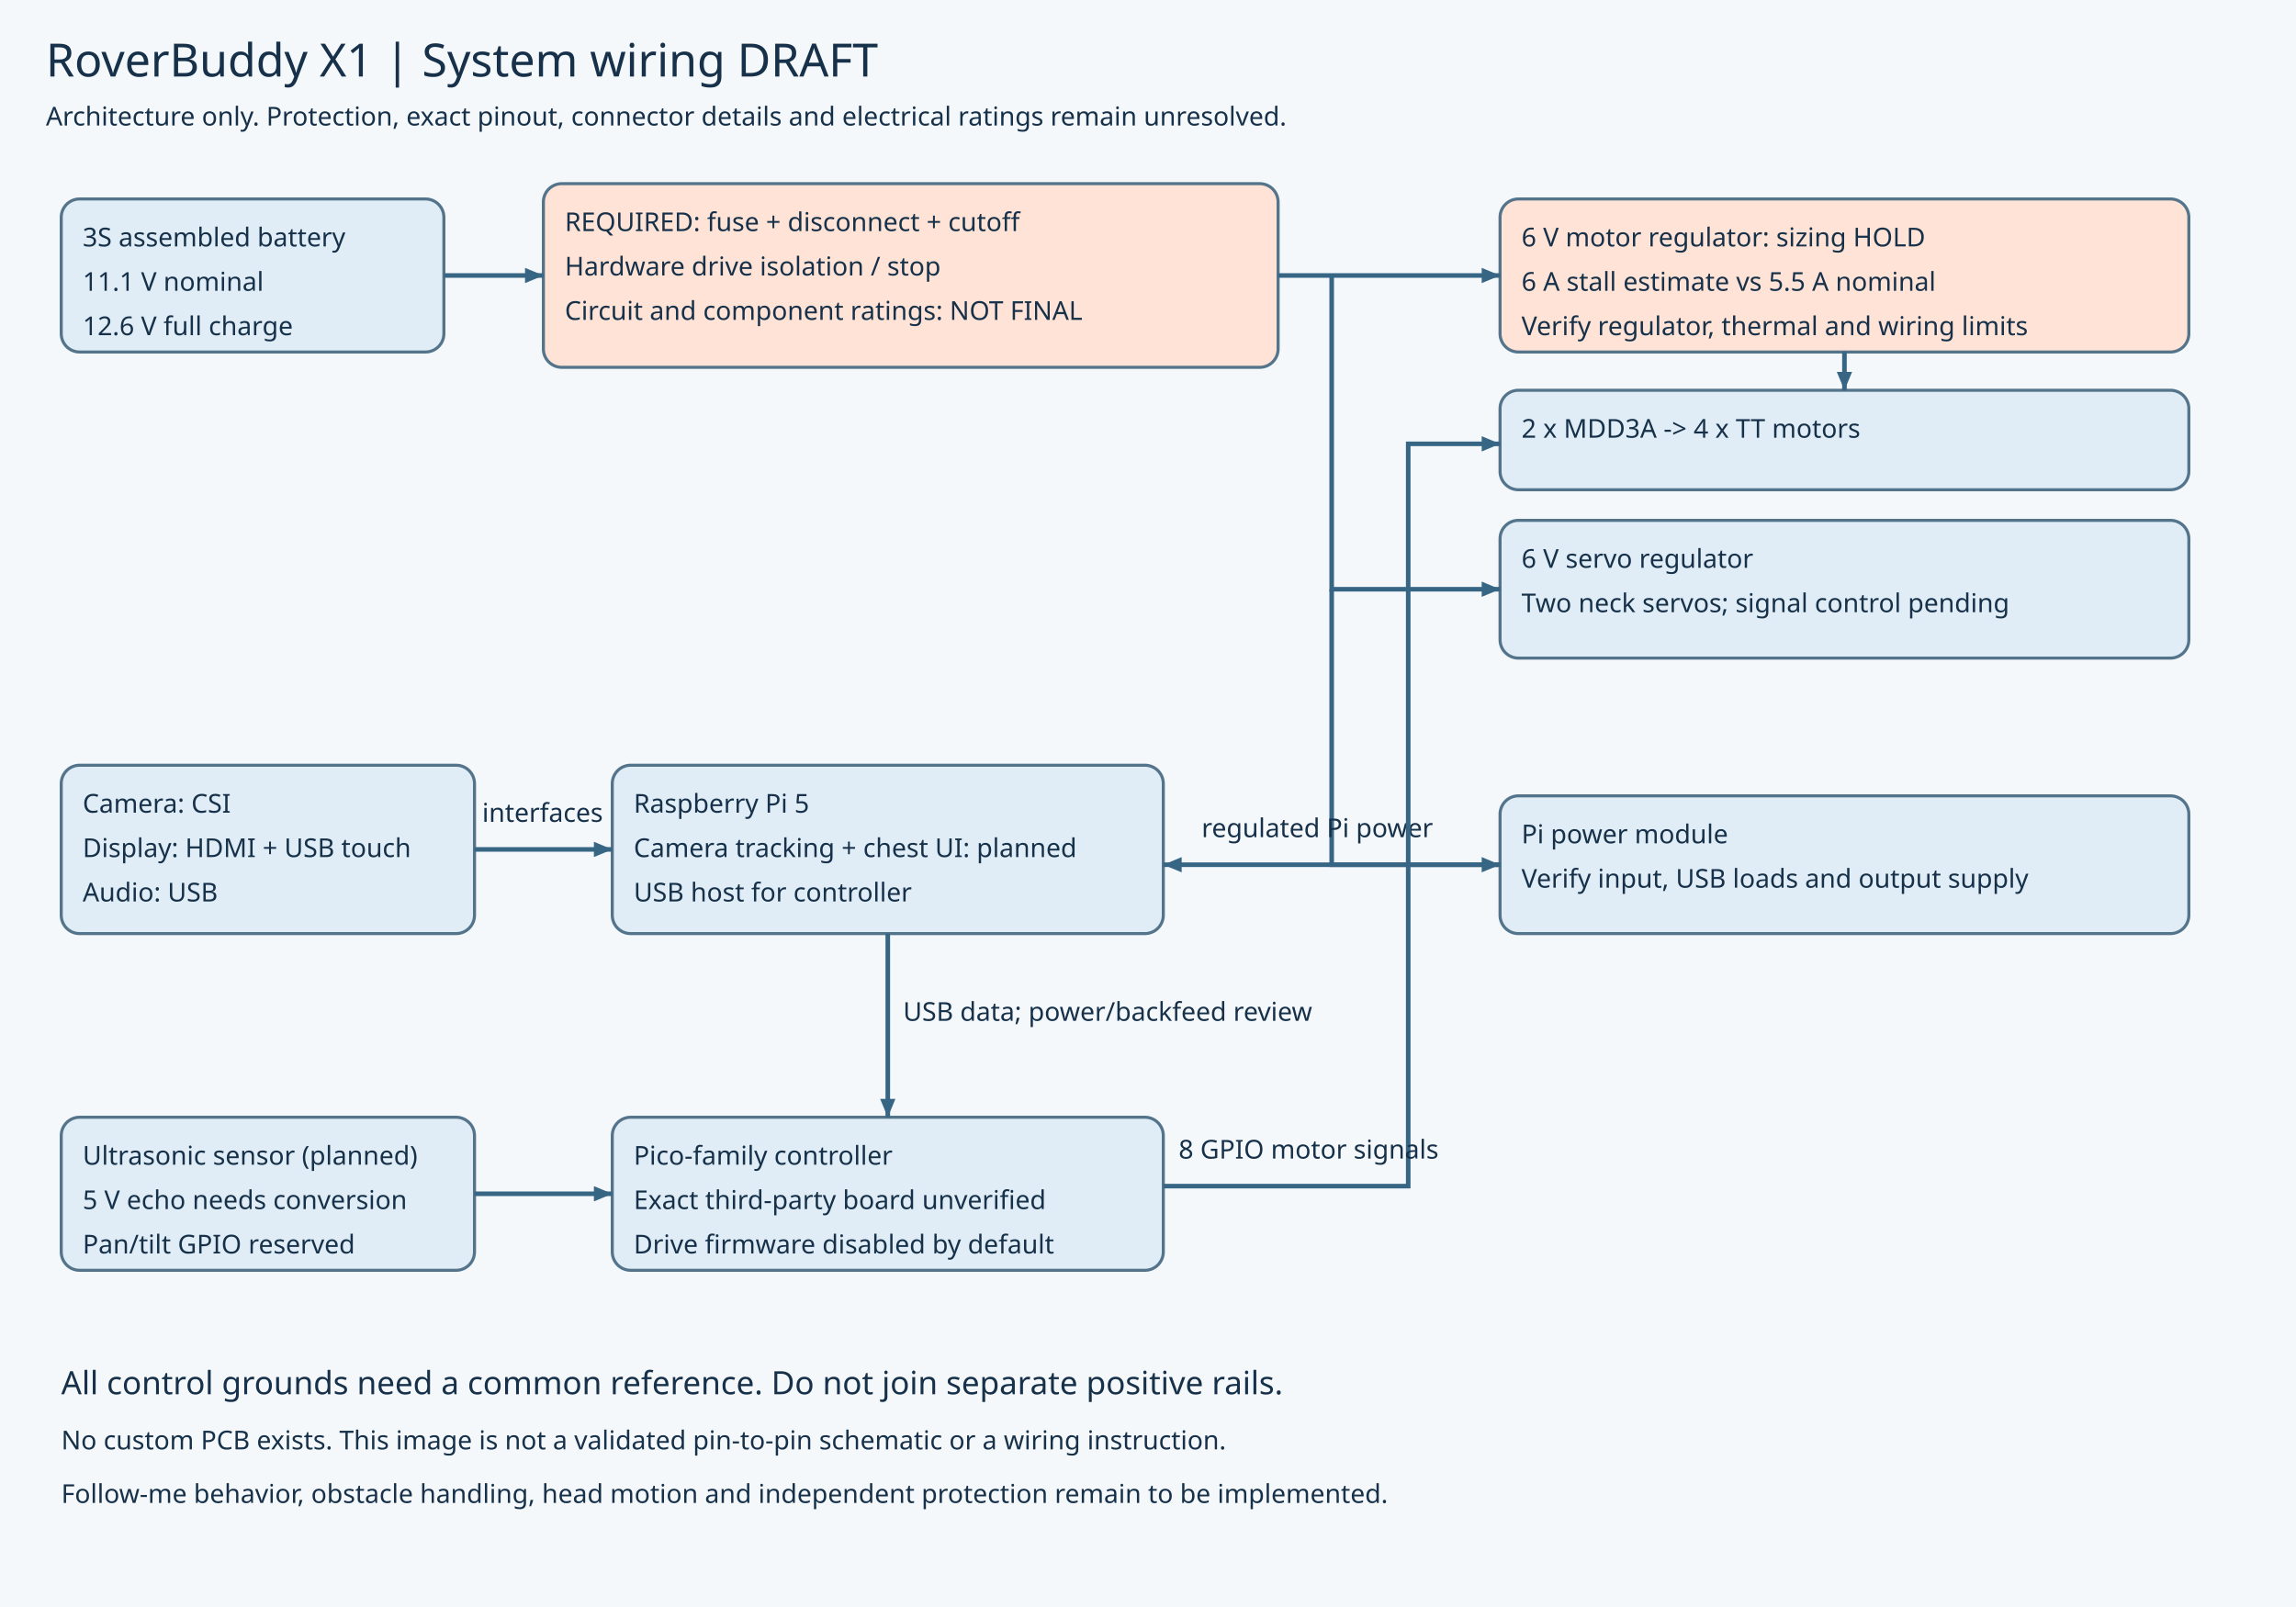
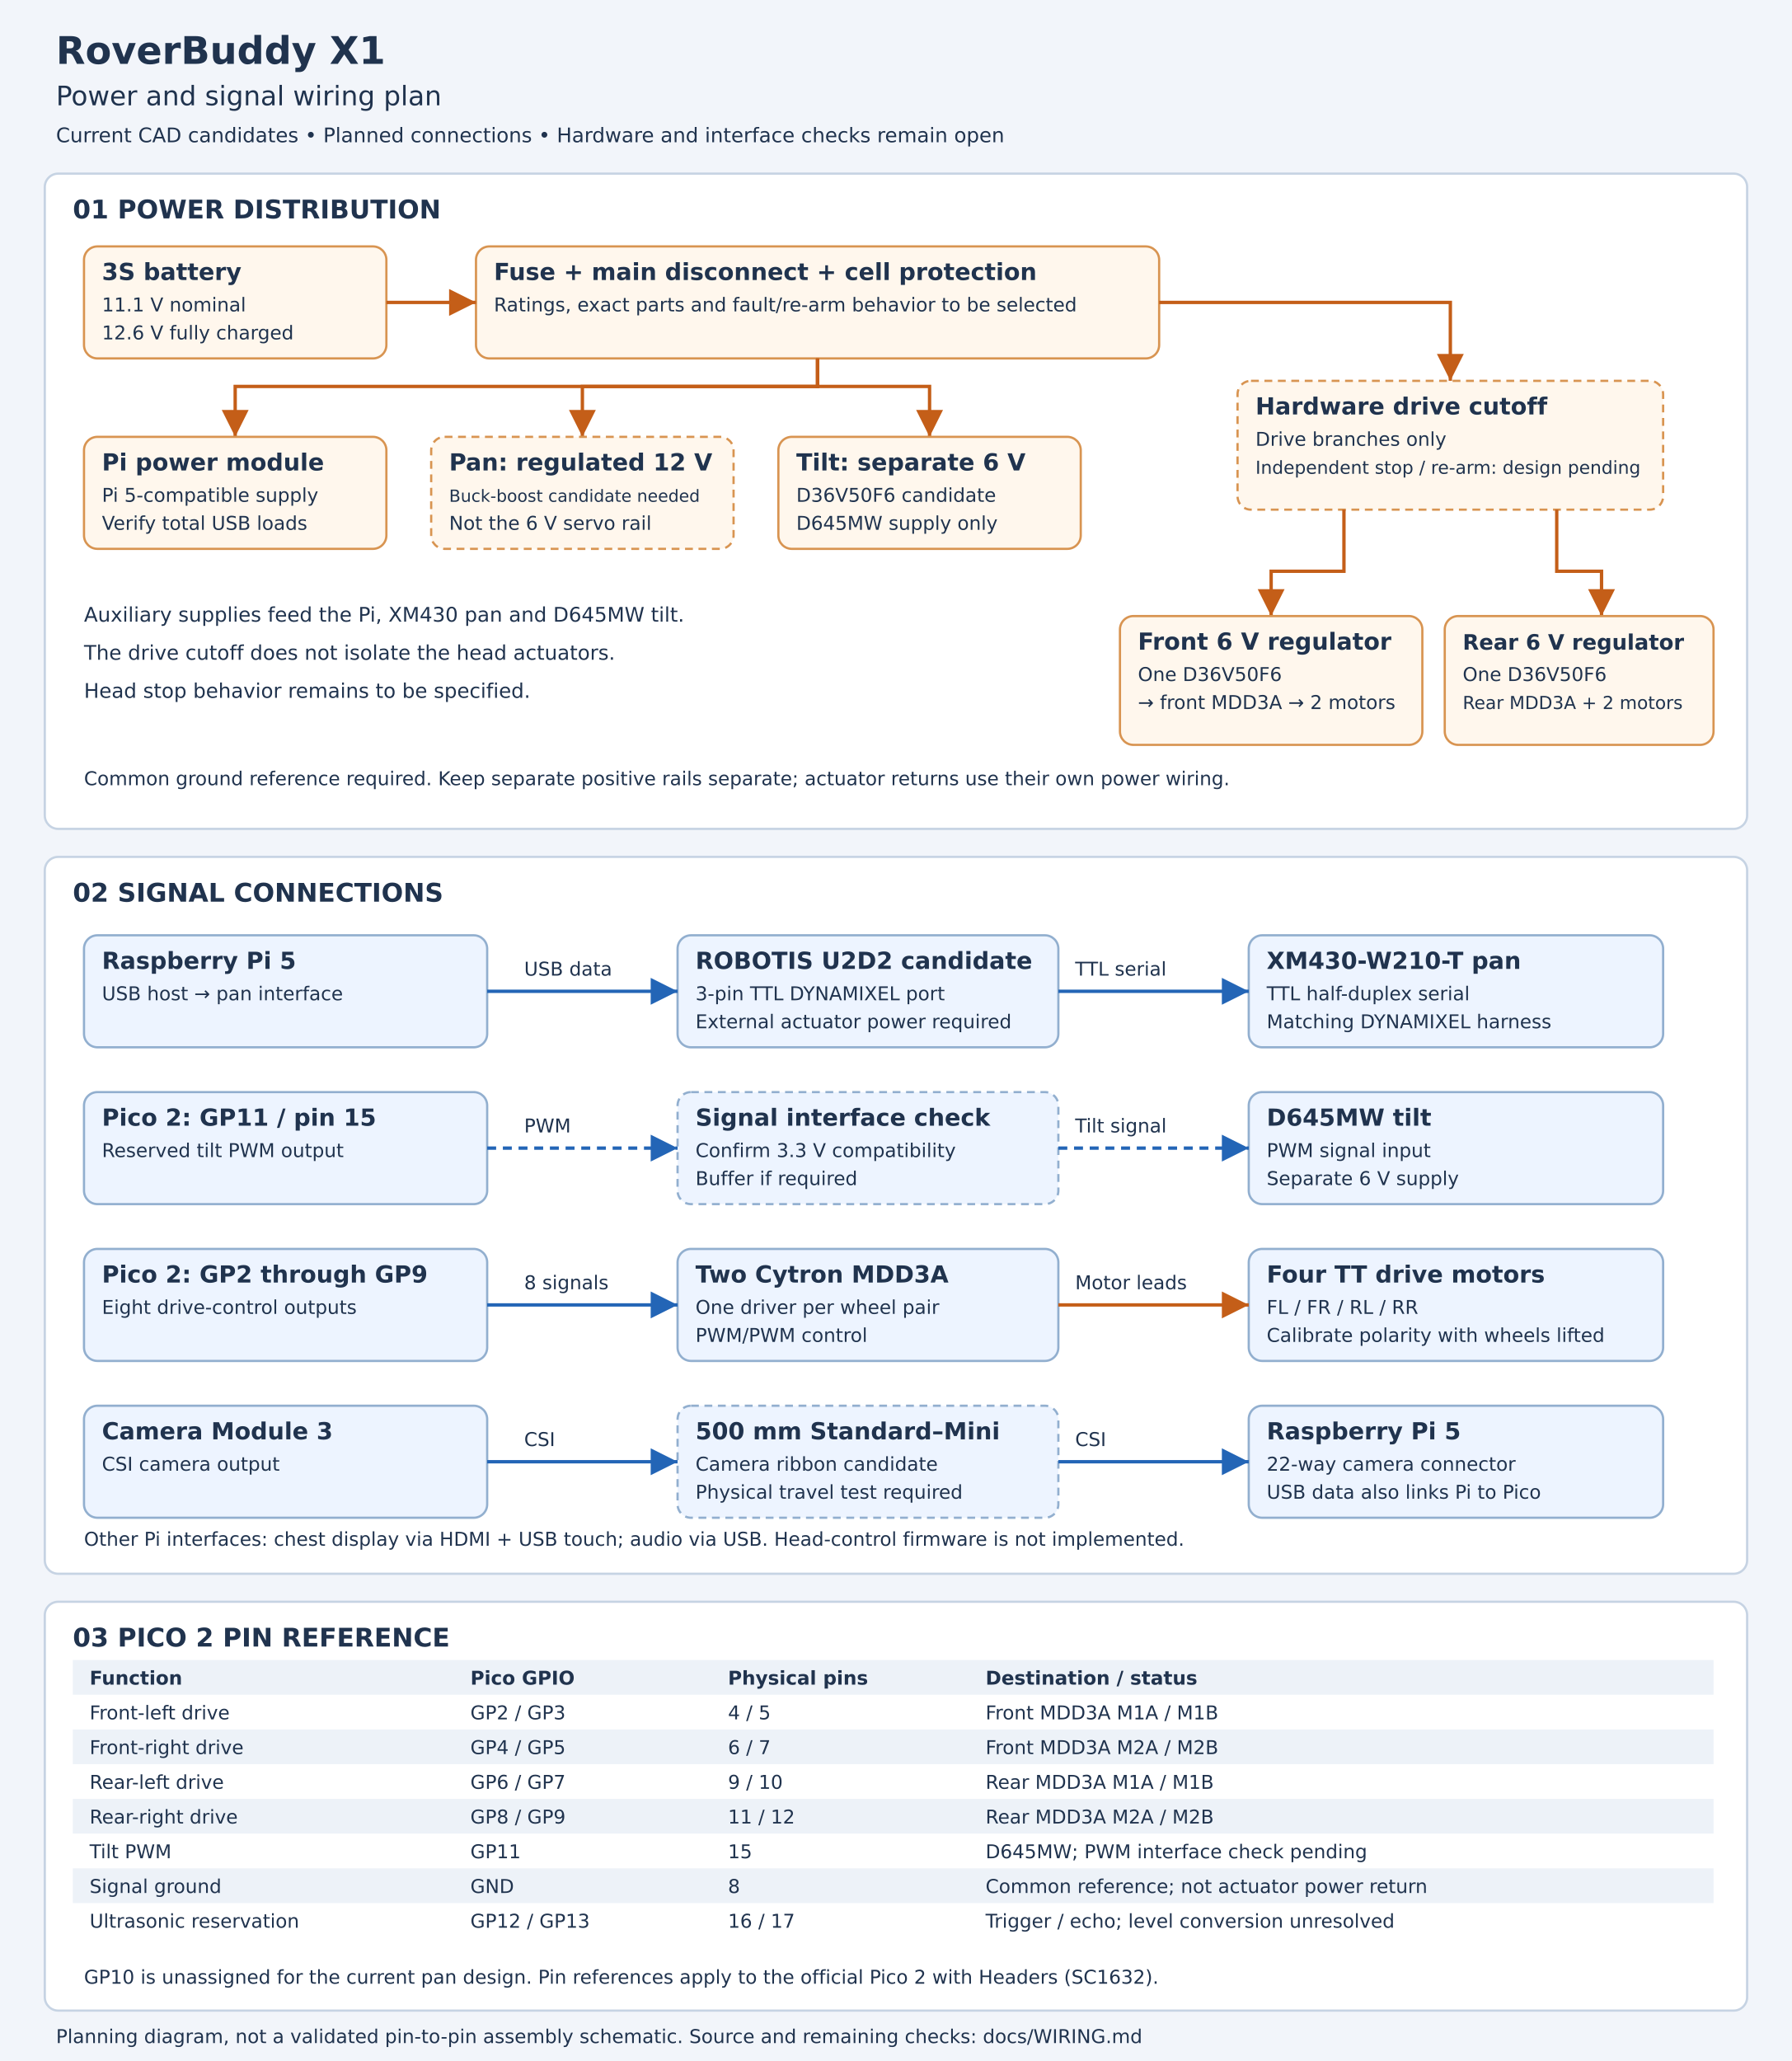
- <svg xmlns="http://www.w3.org/2000/svg" width="1500" height="1050" viewBox="0 0 1500 1050">
-   <rect width="100%" height="100%" fill="#f5f8fb" />
-   <text x="30" y="50" font-family="sans-serif" font-size="30" fill="#163149">RoverBuddy X1 | System wiring DRAFT</text>
-   <text x="30" y="82" font-family="sans-serif" font-size="17" fill="#163149">Architecture only. Protection, exact pinout, connector details and electrical ratings remain unresolved.</text>
-   <rect x="40" y="130" width="250" height="100" rx="12" fill="#e0edf6" stroke="#54748c" stroke-width="2" />
-   <text x="54" y="161" font-family="sans-serif" font-size="17" fill="#163149">3S assembled battery</text>
-   <text x="54" y="190" font-family="sans-serif" font-size="17" fill="#163149">11.1 V nominal</text>
-   <text x="54" y="219" font-family="sans-serif" font-size="17" fill="#163149">12.6 V full charge</text>
-   <rect x="355" y="120" width="480" height="120" rx="12" fill="#ffe3d6" stroke="#54748c" stroke-width="2" />
-   <text x="369" y="151" font-family="sans-serif" font-size="17" fill="#163149">REQUIRED: fuse + disconnect + cutoff</text>
-   <text x="369" y="180" font-family="sans-serif" font-size="17" fill="#163149">Hardware drive isolation / stop</text>
-   <text x="369" y="209" font-family="sans-serif" font-size="17" fill="#163149">Circuit and component ratings: NOT FINAL</text>
-   <polyline points="290,180 355,180" fill="none" stroke="#376685" stroke-width="3" />
-   <polygon points="355,180 343.0,175.0 343.0,185.0" fill="#376685" />
-   <rect x="980" y="130" width="450" height="100" rx="12" fill="#ffe3d6" stroke="#54748c" stroke-width="2" />
-   <text x="994" y="161" font-family="sans-serif" font-size="17" fill="#163149">6 V motor regulator: sizing HOLD</text>
-   <text x="994" y="190" font-family="sans-serif" font-size="17" fill="#163149">6 A stall estimate vs 5.5 A nominal</text>
-   <text x="994" y="219" font-family="sans-serif" font-size="17" fill="#163149">Verify regulator, thermal and wiring limits</text>
-   <rect x="980" y="340" width="450" height="90" rx="12" fill="#e0edf6" stroke="#54748c" stroke-width="2" />
-   <text x="994" y="371" font-family="sans-serif" font-size="17" fill="#163149">6 V servo regulator</text>
-   <text x="994" y="400" font-family="sans-serif" font-size="17" fill="#163149">Two neck servos; signal control pending</text>
-   <rect x="980" y="520" width="450" height="90" rx="12" fill="#e0edf6" stroke="#54748c" stroke-width="2" />
-   <text x="994" y="551" font-family="sans-serif" font-size="17" fill="#163149">Pi power module</text>
-   <text x="994" y="580" font-family="sans-serif" font-size="17" fill="#163149">Verify input, USB loads and output supply</text>
-   <polyline points="835,180 980,180" fill="none" stroke="#376685" stroke-width="3" />
-   <polygon points="980,180 968.0,175.0 968.0,185.0" fill="#376685" />
-   <polyline points="870,180 870,385 980,385" fill="none" stroke="#376685" stroke-width="3" />
-   <polygon points="980,385 968.0,380.0 968.0,390.0" fill="#376685" />
-   <polyline points="870,385 870,565 980,565" fill="none" stroke="#376685" stroke-width="3" />
-   <polygon points="980,565 968.0,560.0 968.0,570.0" fill="#376685" />
-   <rect x="980" y="255" width="450" height="65" rx="12" fill="#e0edf6" stroke="#54748c" stroke-width="2" />
-   <text x="994" y="286" font-family="sans-serif" font-size="17" fill="#163149">2 x MDD3A -&gt; 4 x TT motors</text>
-   <polyline points="1205,230 1205,255" fill="none" stroke="#376685" stroke-width="3" />
-   <polygon points="1205,255 1210.0,243.0 1200.0,243.0" fill="#376685" />
-   <rect x="400" y="500" width="360" height="110" rx="12" fill="#e0edf6" stroke="#54748c" stroke-width="2" />
-   <text x="414" y="531" font-family="sans-serif" font-size="17" fill="#163149">Raspberry Pi 5</text>
-   <text x="414" y="560" font-family="sans-serif" font-size="17" fill="#163149">Camera tracking + chest UI: planned</text>
-   <text x="414" y="589" font-family="sans-serif" font-size="17" fill="#163149">USB host for controller</text>
-   <polyline points="980,565 760,565" fill="none" stroke="#376685" stroke-width="3" />
-   <polygon points="760,565 772.0,570.0 772.0,560.0" fill="#376685" />
-   <text x="785" y="547" font-family="sans-serif" font-size="17" fill="#163149">regulated Pi power</text>
-   <rect x="40" y="500" width="270" height="110" rx="12" fill="#e0edf6" stroke="#54748c" stroke-width="2" />
-   <text x="54" y="531" font-family="sans-serif" font-size="17" fill="#163149">Camera: CSI</text>
-   <text x="54" y="560" font-family="sans-serif" font-size="17" fill="#163149">Display: HDMI + USB touch</text>
-   <text x="54" y="589" font-family="sans-serif" font-size="17" fill="#163149">Audio: USB</text>
-   <polyline points="310,555 400,555" fill="none" stroke="#376685" stroke-width="3" />
-   <polygon points="400,555 388.0,550.0 388.0,560.0" fill="#376685" />
-   <text x="315" y="537" font-family="sans-serif" font-size="17" fill="#163149">interfaces</text>
-   <rect x="400" y="730" width="360" height="100" rx="12" fill="#e0edf6" stroke="#54748c" stroke-width="2" />
-   <text x="414" y="761" font-family="sans-serif" font-size="17" fill="#163149">Pico-family controller</text>
-   <text x="414" y="790" font-family="sans-serif" font-size="17" fill="#163149">Exact third-party board unverified</text>
-   <text x="414" y="819" font-family="sans-serif" font-size="17" fill="#163149">Drive firmware disabled by default</text>
-   <polyline points="580,610 580,730" fill="none" stroke="#376685" stroke-width="3" />
-   <polygon points="580,730 585.0,718.0 575.0,718.0" fill="#376685" />
-   <text x="590" y="667" font-family="sans-serif" font-size="17" fill="#163149">USB data; power/backfeed review</text>
-   <polyline points="760,775 920,775 920,290 980,290" fill="none" stroke="#376685" stroke-width="3" />
-   <polygon points="980,290 968.0,285.0 968.0,295.0" fill="#376685" />
-   <text x="770" y="757" font-family="sans-serif" font-size="17" fill="#163149">8 GPIO motor signals</text>
-   <rect x="40" y="730" width="270" height="100" rx="12" fill="#e0edf6" stroke="#54748c" stroke-width="2" />
-   <text x="54" y="761" font-family="sans-serif" font-size="17" fill="#163149">Ultrasonic sensor (planned)</text>
-   <text x="54" y="790" font-family="sans-serif" font-size="17" fill="#163149">5 V echo needs conversion</text>
-   <text x="54" y="819" font-family="sans-serif" font-size="17" fill="#163149">Pan/tilt GPIO reserved</text>
-   <polyline points="310,780 400,780" fill="none" stroke="#376685" stroke-width="3" />
-   <polygon points="400,780 388.0,775.0 388.0,785.0" fill="#376685" />
-   <text x="40" y="911" font-family="sans-serif" font-size="21" fill="#163149">All control grounds need a common reference. Do not join separate positive rails.</text>
-   <text x="40" y="947" font-family="sans-serif" font-size="17" fill="#163149">No custom PCB exists. This image is not a validated pin-to-pin schematic or a wiring instruction.</text>
-   <text x="40" y="982" font-family="sans-serif" font-size="17" fill="#163149">Follow-me behavior, obstacle handling, head motion and independent protection remain to be implemented.</text>
+ <svg xmlns="http://www.w3.org/2000/svg" width="1600" height="1840" viewBox="0 0 1600 1840" role="img" aria-labelledby="title description">
+   <defs>
+     <marker id="power" markerWidth="9" markerHeight="9" refX="8" refY="4" orient="auto">
+       <path d="M0 0 L8 4 L0 8Z" fill="#c45e18" />
+     </marker>
+     <marker id="signal" markerWidth="9" markerHeight="9" refX="8" refY="4" orient="auto">
+       <path d="M0 0 L8 4 L0 8Z" fill="#2365b6" />
+     </marker>
+   </defs>
+   <rect width="1600" height="1840" fill="#f2f5fa" />
+   <text x="50" y="57" font-family="DejaVu Sans,Arial,sans-serif" font-size="34" fill="#20334e" font-weight="700">RoverBuddy X1</text>
+   <text x="50" y="94" font-family="DejaVu Sans,Arial,sans-serif" font-size="24" fill="#20334e" font-weight="400">Power and signal wiring plan</text>
+   <text x="50" y="127" font-family="DejaVu Sans,Arial,sans-serif" font-size="18" fill="#20334e" font-weight="400">Current CAD candidates • Planned connections • Hardware and interface checks remain open</text>
+   <rect x="40" y="155" width="1520" height="585" rx="12" fill="#ffffff" stroke="#c6d3e3" stroke-width="2" />
+   <text x="65" y="195" font-family="DejaVu Sans,Arial,sans-serif" font-size="23" fill="#20334e" font-weight="700">01  POWER DISTRIBUTION</text>
+   <rect x="75" y="220" width="270" height="100" rx="12" fill="#fff7ed" stroke="#d89451" stroke-width="2" />
+   <text x="91" y="250" font-family="DejaVu Sans,Arial,sans-serif" font-size="21" fill="#20334e" font-weight="700">3S battery</text>
+   <text x="91" y="278" font-family="DejaVu Sans,Arial,sans-serif" font-size="17" fill="#20334e" font-weight="400">11.1 V nominal</text>
+   <text x="91" y="303" font-family="DejaVu Sans,Arial,sans-serif" font-size="17" fill="#20334e" font-weight="400">12.6 V fully charged</text>
+   <rect x="425" y="220" width="610" height="100" rx="12" fill="#fff7ed" stroke="#d89451" stroke-width="2" />
+   <text x="441" y="250" font-family="DejaVu Sans,Arial,sans-serif" font-size="21" fill="#20334e" font-weight="700">Fuse + main disconnect + cell protection</text>
+   <text x="441" y="278" font-family="DejaVu Sans,Arial,sans-serif" font-size="17" fill="#20334e" font-weight="400">Ratings, exact parts and fault/re-arm behavior to be selected</text>
+   <polyline points="345,270 425,270" fill="none" stroke="#c45e18" stroke-width="3" marker-end="url(#power)" />
+   <polyline points="730,320 730,345 210,345 210,390" fill="none" stroke="#c45e18" stroke-width="3" marker-end="url(#power)" />
+   <polyline points="730,320 730,345 520,345 520,390" fill="none" stroke="#c45e18" stroke-width="3" marker-end="url(#power)" />
+   <polyline points="730,320 730,345 830,345 830,390" fill="none" stroke="#c45e18" stroke-width="3" marker-end="url(#power)" />
+   <rect x="75" y="390" width="270" height="100" rx="12" fill="#fff7ed" stroke="#d89451" stroke-width="2" />
+   <text x="91" y="420" font-family="DejaVu Sans,Arial,sans-serif" font-size="21" fill="#20334e" font-weight="700">Pi power module</text>
+   <text x="91" y="448" font-family="DejaVu Sans,Arial,sans-serif" font-size="17" fill="#20334e" font-weight="400">Pi 5-compatible supply</text>
+   <text x="91" y="473" font-family="DejaVu Sans,Arial,sans-serif" font-size="17" fill="#20334e" font-weight="400">Verify total USB loads</text>
+   <rect x="385" y="390" width="270" height="100" rx="12" fill="#fff7ed" stroke="#d89451" stroke-width="2" stroke-dasharray="7 5" />
+   <text x="401" y="420" font-family="DejaVu Sans,Arial,sans-serif" font-size="21" fill="#20334e" font-weight="700">Pan: regulated 12 V</text>
+   <text x="401" y="448" font-family="DejaVu Sans,Arial,sans-serif" font-size="15" fill="#20334e" font-weight="400">Buck-boost candidate needed</text>
+   <text x="401" y="473" font-family="DejaVu Sans,Arial,sans-serif" font-size="17" fill="#20334e" font-weight="400">Not the 6 V servo rail</text>
+   <rect x="695" y="390" width="270" height="100" rx="12" fill="#fff7ed" stroke="#d89451" stroke-width="2" />
+   <text x="711" y="420" font-family="DejaVu Sans,Arial,sans-serif" font-size="21" fill="#20334e" font-weight="700">Tilt: separate 6 V</text>
+   <text x="711" y="448" font-family="DejaVu Sans,Arial,sans-serif" font-size="17" fill="#20334e" font-weight="400">D36V50F6 candidate</text>
+   <text x="711" y="473" font-family="DejaVu Sans,Arial,sans-serif" font-size="17" fill="#20334e" font-weight="400">D645MW supply only</text>
+   <polyline points="1035,270 1295,270 1295,340" fill="none" stroke="#c45e18" stroke-width="3" marker-end="url(#power)" />
+   <rect x="1105" y="340" width="380" height="115" rx="12" fill="#fff7ed" stroke="#d89451" stroke-width="2" stroke-dasharray="7 5" />
+   <text x="1121" y="370" font-family="DejaVu Sans,Arial,sans-serif" font-size="21" fill="#20334e" font-weight="700">Hardware drive cutoff</text>
+   <text x="1121" y="398" font-family="DejaVu Sans,Arial,sans-serif" font-size="17" fill="#20334e" font-weight="400">Drive branches only</text>
+   <text x="1121" y="423" font-family="DejaVu Sans,Arial,sans-serif" font-size="16" fill="#20334e" font-weight="400">Independent stop / re-arm: design pending</text>
+   <polyline points="1200,455 1200,510 1135,510 1135,550" fill="none" stroke="#c45e18" stroke-width="3" marker-end="url(#power)" />
+   <polyline points="1390,455 1390,510 1430,510 1430,550" fill="none" stroke="#c45e18" stroke-width="3" marker-end="url(#power)" />
+   <rect x="1000" y="550" width="270" height="115" rx="12" fill="#fff7ed" stroke="#d89451" stroke-width="2" />
+   <text x="1016" y="580" font-family="DejaVu Sans,Arial,sans-serif" font-size="21" fill="#20334e" font-weight="700">Front 6 V regulator</text>
+   <text x="1016" y="608" font-family="DejaVu Sans,Arial,sans-serif" font-size="17" fill="#20334e" font-weight="400">One D36V50F6</text>
+   <text x="1016" y="633" font-family="DejaVu Sans,Arial,sans-serif" font-size="17" fill="#20334e" font-weight="400">→ front MDD3A → 2 motors</text>
+   <rect x="1290" y="550" width="240" height="115" rx="12" fill="#fff7ed" stroke="#d89451" stroke-width="2" />
+   <text x="1306" y="580" font-family="DejaVu Sans,Arial,sans-serif" font-size="19" fill="#20334e" font-weight="700">Rear 6 V regulator</text>
+   <text x="1306" y="608" font-family="DejaVu Sans,Arial,sans-serif" font-size="17" fill="#20334e" font-weight="400">One D36V50F6</text>
+   <text x="1306" y="633" font-family="DejaVu Sans,Arial,sans-serif" font-size="16" fill="#20334e" font-weight="400">Rear MDD3A + 2 motors</text>
+   <text x="75" y="555" font-family="DejaVu Sans,Arial,sans-serif" font-size="18" fill="#20334e" font-weight="400">Auxiliary supplies feed the Pi, XM430 pan and D645MW tilt.</text>
+   <text x="75" y="589" font-family="DejaVu Sans,Arial,sans-serif" font-size="18" fill="#20334e" font-weight="400">The drive cutoff does not isolate the head actuators.</text>
+   <text x="75" y="623" font-family="DejaVu Sans,Arial,sans-serif" font-size="18" fill="#20334e" font-weight="400">Head stop behavior remains to be specified.</text>
+   <text x="75" y="701" font-family="DejaVu Sans,Arial,sans-serif" font-size="17" fill="#20334e" font-weight="400">Common ground reference required. Keep separate positive rails separate; actuator returns use their own power wiring.</text>
+   <rect x="40" y="765" width="1520" height="640" rx="12" fill="#ffffff" stroke="#c6d3e3" stroke-width="2" />
+   <text x="65" y="805" font-family="DejaVu Sans,Arial,sans-serif" font-size="23" fill="#20334e" font-weight="700">02  SIGNAL CONNECTIONS</text>
+   <rect x="75" y="835" width="360" height="100" rx="12" fill="#edf4ff" stroke="#92afcf" stroke-width="2" />
+   <text x="91" y="865" font-family="DejaVu Sans,Arial,sans-serif" font-size="21" fill="#20334e" font-weight="700">Raspberry Pi 5</text>
+   <text x="91" y="893" font-family="DejaVu Sans,Arial,sans-serif" font-size="17" fill="#20334e" font-weight="400">USB host → pan interface</text>
+   <rect x="605" y="835" width="340" height="100" rx="12" fill="#edf4ff" stroke="#92afcf" stroke-width="2" />
+   <text x="621" y="865" font-family="DejaVu Sans,Arial,sans-serif" font-size="21" fill="#20334e" font-weight="700">ROBOTIS U2D2 candidate</text>
+   <text x="621" y="893" font-family="DejaVu Sans,Arial,sans-serif" font-size="17" fill="#20334e" font-weight="400">3-pin TTL DYNAMIXEL port</text>
+   <text x="621" y="918" font-family="DejaVu Sans,Arial,sans-serif" font-size="17" fill="#20334e" font-weight="400">External actuator power required</text>
+   <rect x="1115" y="835" width="370" height="100" rx="12" fill="#edf4ff" stroke="#92afcf" stroke-width="2" />
+   <text x="1131" y="865" font-family="DejaVu Sans,Arial,sans-serif" font-size="21" fill="#20334e" font-weight="700">XM430-W210-T pan</text>
+   <text x="1131" y="893" font-family="DejaVu Sans,Arial,sans-serif" font-size="17" fill="#20334e" font-weight="400">TTL half-duplex serial</text>
+   <text x="1131" y="918" font-family="DejaVu Sans,Arial,sans-serif" font-size="17" fill="#20334e" font-weight="400">Matching DYNAMIXEL harness</text>
+   <polyline points="435,885 605,885" fill="none" stroke="#2365b6" stroke-width="3" marker-end="url(#signal)" />
+   <text x="468" y="871" font-family="DejaVu Sans,Arial,sans-serif" font-size="17" fill="#20334e" font-weight="400">USB data</text>
+   <polyline points="945,885 1115,885" fill="none" stroke="#2365b6" stroke-width="3" marker-end="url(#signal)" />
+   <text x="960" y="871" font-family="DejaVu Sans,Arial,sans-serif" font-size="17" fill="#20334e" font-weight="400">TTL serial</text>
+   <rect x="75" y="975" width="360" height="100" rx="12" fill="#edf4ff" stroke="#92afcf" stroke-width="2" />
+   <text x="91" y="1005" font-family="DejaVu Sans,Arial,sans-serif" font-size="21" fill="#20334e" font-weight="700">Pico 2: GP11 / pin 15</text>
+   <text x="91" y="1033" font-family="DejaVu Sans,Arial,sans-serif" font-size="17" fill="#20334e" font-weight="400">Reserved tilt PWM output</text>
+   <rect x="605" y="975" width="340" height="100" rx="12" fill="#edf4ff" stroke="#92afcf" stroke-width="2" stroke-dasharray="7 5" />
+   <text x="621" y="1005" font-family="DejaVu Sans,Arial,sans-serif" font-size="21" fill="#20334e" font-weight="700">Signal interface check</text>
+   <text x="621" y="1033" font-family="DejaVu Sans,Arial,sans-serif" font-size="17" fill="#20334e" font-weight="400">Confirm 3.3 V compatibility</text>
+   <text x="621" y="1058" font-family="DejaVu Sans,Arial,sans-serif" font-size="17" fill="#20334e" font-weight="400">Buffer if required</text>
+   <rect x="1115" y="975" width="370" height="100" rx="12" fill="#edf4ff" stroke="#92afcf" stroke-width="2" />
+   <text x="1131" y="1005" font-family="DejaVu Sans,Arial,sans-serif" font-size="21" fill="#20334e" font-weight="700">D645MW tilt</text>
+   <text x="1131" y="1033" font-family="DejaVu Sans,Arial,sans-serif" font-size="17" fill="#20334e" font-weight="400">PWM signal input</text>
+   <text x="1131" y="1058" font-family="DejaVu Sans,Arial,sans-serif" font-size="17" fill="#20334e" font-weight="400">Separate 6 V supply</text>
+   <polyline points="435,1025 605,1025" fill="none" stroke="#2365b6" stroke-width="3" marker-end="url(#signal)" stroke-dasharray="8 6" />
+   <text x="468" y="1011" font-family="DejaVu Sans,Arial,sans-serif" font-size="17" fill="#20334e" font-weight="400">PWM</text>
+   <polyline points="945,1025 1115,1025" fill="none" stroke="#2365b6" stroke-width="3" marker-end="url(#signal)" stroke-dasharray="8 6" />
+   <text x="960" y="1011" font-family="DejaVu Sans,Arial,sans-serif" font-size="17" fill="#20334e" font-weight="400">Tilt signal</text>
+   <rect x="75" y="1115" width="360" height="100" rx="12" fill="#edf4ff" stroke="#92afcf" stroke-width="2" />
+   <text x="91" y="1145" font-family="DejaVu Sans,Arial,sans-serif" font-size="21" fill="#20334e" font-weight="700">Pico 2: GP2 through GP9</text>
+   <text x="91" y="1173" font-family="DejaVu Sans,Arial,sans-serif" font-size="17" fill="#20334e" font-weight="400">Eight drive-control outputs</text>
+   <rect x="605" y="1115" width="340" height="100" rx="12" fill="#edf4ff" stroke="#92afcf" stroke-width="2" />
+   <text x="621" y="1145" font-family="DejaVu Sans,Arial,sans-serif" font-size="21" fill="#20334e" font-weight="700">Two Cytron MDD3A</text>
+   <text x="621" y="1173" font-family="DejaVu Sans,Arial,sans-serif" font-size="17" fill="#20334e" font-weight="400">One driver per wheel pair</text>
+   <text x="621" y="1198" font-family="DejaVu Sans,Arial,sans-serif" font-size="17" fill="#20334e" font-weight="400">PWM/PWM control</text>
+   <rect x="1115" y="1115" width="370" height="100" rx="12" fill="#edf4ff" stroke="#92afcf" stroke-width="2" />
+   <text x="1131" y="1145" font-family="DejaVu Sans,Arial,sans-serif" font-size="21" fill="#20334e" font-weight="700">Four TT drive motors</text>
+   <text x="1131" y="1173" font-family="DejaVu Sans,Arial,sans-serif" font-size="17" fill="#20334e" font-weight="400">FL / FR / RL / RR</text>
+   <text x="1131" y="1198" font-family="DejaVu Sans,Arial,sans-serif" font-size="17" fill="#20334e" font-weight="400">Calibrate polarity with wheels lifted</text>
+   <polyline points="435,1165 605,1165" fill="none" stroke="#2365b6" stroke-width="3" marker-end="url(#signal)" />
+   <text x="468" y="1151" font-family="DejaVu Sans,Arial,sans-serif" font-size="17" fill="#20334e" font-weight="400">8 signals</text>
+   <polyline points="945,1165 1115,1165" fill="none" stroke="#c45e18" stroke-width="3" marker-end="url(#power)" />
+   <text x="960" y="1151" font-family="DejaVu Sans,Arial,sans-serif" font-size="17" fill="#20334e" font-weight="400">Motor leads</text>
+   <rect x="75" y="1255" width="360" height="100" rx="12" fill="#edf4ff" stroke="#92afcf" stroke-width="2" />
+   <text x="91" y="1285" font-family="DejaVu Sans,Arial,sans-serif" font-size="21" fill="#20334e" font-weight="700">Camera Module 3</text>
+   <text x="91" y="1313" font-family="DejaVu Sans,Arial,sans-serif" font-size="17" fill="#20334e" font-weight="400">CSI camera output</text>
+   <rect x="605" y="1255" width="340" height="100" rx="12" fill="#edf4ff" stroke="#92afcf" stroke-width="2" stroke-dasharray="7 5" />
+   <text x="621" y="1285" font-family="DejaVu Sans,Arial,sans-serif" font-size="21" fill="#20334e" font-weight="700">500 mm Standard–Mini</text>
+   <text x="621" y="1313" font-family="DejaVu Sans,Arial,sans-serif" font-size="17" fill="#20334e" font-weight="400">Camera ribbon candidate</text>
+   <text x="621" y="1338" font-family="DejaVu Sans,Arial,sans-serif" font-size="17" fill="#20334e" font-weight="400">Physical travel test required</text>
+   <rect x="1115" y="1255" width="370" height="100" rx="12" fill="#edf4ff" stroke="#92afcf" stroke-width="2" />
+   <text x="1131" y="1285" font-family="DejaVu Sans,Arial,sans-serif" font-size="21" fill="#20334e" font-weight="700">Raspberry Pi 5</text>
+   <text x="1131" y="1313" font-family="DejaVu Sans,Arial,sans-serif" font-size="17" fill="#20334e" font-weight="400">22-way camera connector</text>
+   <text x="1131" y="1338" font-family="DejaVu Sans,Arial,sans-serif" font-size="17" fill="#20334e" font-weight="400">USB data also links Pi to Pico</text>
+   <polyline points="435,1305 605,1305" fill="none" stroke="#2365b6" stroke-width="3" marker-end="url(#signal)" />
+   <text x="468" y="1291" font-family="DejaVu Sans,Arial,sans-serif" font-size="17" fill="#20334e" font-weight="400">CSI</text>
+   <polyline points="945,1305 1115,1305" fill="none" stroke="#2365b6" stroke-width="3" marker-end="url(#signal)" />
+   <text x="960" y="1291" font-family="DejaVu Sans,Arial,sans-serif" font-size="17" fill="#20334e" font-weight="400">CSI</text>
+   <text x="75" y="1380" font-family="DejaVu Sans,Arial,sans-serif" font-size="17" fill="#20334e" font-weight="400">Other Pi interfaces: chest display via HDMI + USB touch; audio via USB. Head-control firmware is not implemented.</text>
+   <rect x="40" y="1430" width="1520" height="365" rx="12" fill="#ffffff" stroke="#c6d3e3" stroke-width="2" />
+   <text x="65" y="1470" font-family="DejaVu Sans,Arial,sans-serif" font-size="23" fill="#20334e" font-weight="700">03  PICO 2 PIN REFERENCE</text>
+   <rect x="65" y="1482" width="1465" height="31" fill="#edf2f8" />
+   <text x="80" y="1504" font-family="DejaVu Sans,Arial,sans-serif" font-size="17" fill="#20334e" font-weight="700">Function</text>
+   <text x="420" y="1504" font-family="DejaVu Sans,Arial,sans-serif" font-size="17" fill="#20334e" font-weight="700">Pico GPIO</text>
+   <text x="650" y="1504" font-family="DejaVu Sans,Arial,sans-serif" font-size="17" fill="#20334e" font-weight="700">Physical pins</text>
+   <text x="880" y="1504" font-family="DejaVu Sans,Arial,sans-serif" font-size="17" fill="#20334e" font-weight="700">Destination / status</text>
+   <text x="80" y="1535" font-family="DejaVu Sans,Arial,sans-serif" font-size="17" fill="#20334e" font-weight="400">Front-left drive</text>
+   <text x="420" y="1535" font-family="DejaVu Sans,Arial,sans-serif" font-size="17" fill="#20334e" font-weight="400">GP2 / GP3</text>
+   <text x="650" y="1535" font-family="DejaVu Sans,Arial,sans-serif" font-size="17" fill="#20334e" font-weight="400">4 / 5</text>
+   <text x="880" y="1535" font-family="DejaVu Sans,Arial,sans-serif" font-size="17" fill="#20334e" font-weight="400">Front MDD3A M1A / M1B</text>
+   <rect x="65" y="1544" width="1465" height="31" fill="#edf2f8" />
+   <text x="80" y="1566" font-family="DejaVu Sans,Arial,sans-serif" font-size="17" fill="#20334e" font-weight="400">Front-right drive</text>
+   <text x="420" y="1566" font-family="DejaVu Sans,Arial,sans-serif" font-size="17" fill="#20334e" font-weight="400">GP4 / GP5</text>
+   <text x="650" y="1566" font-family="DejaVu Sans,Arial,sans-serif" font-size="17" fill="#20334e" font-weight="400">6 / 7</text>
+   <text x="880" y="1566" font-family="DejaVu Sans,Arial,sans-serif" font-size="17" fill="#20334e" font-weight="400">Front MDD3A M2A / M2B</text>
+   <text x="80" y="1597" font-family="DejaVu Sans,Arial,sans-serif" font-size="17" fill="#20334e" font-weight="400">Rear-left drive</text>
+   <text x="420" y="1597" font-family="DejaVu Sans,Arial,sans-serif" font-size="17" fill="#20334e" font-weight="400">GP6 / GP7</text>
+   <text x="650" y="1597" font-family="DejaVu Sans,Arial,sans-serif" font-size="17" fill="#20334e" font-weight="400">9 / 10</text>
+   <text x="880" y="1597" font-family="DejaVu Sans,Arial,sans-serif" font-size="17" fill="#20334e" font-weight="400">Rear MDD3A M1A / M1B</text>
+   <rect x="65" y="1606" width="1465" height="31" fill="#edf2f8" />
+   <text x="80" y="1628" font-family="DejaVu Sans,Arial,sans-serif" font-size="17" fill="#20334e" font-weight="400">Rear-right drive</text>
+   <text x="420" y="1628" font-family="DejaVu Sans,Arial,sans-serif" font-size="17" fill="#20334e" font-weight="400">GP8 / GP9</text>
+   <text x="650" y="1628" font-family="DejaVu Sans,Arial,sans-serif" font-size="17" fill="#20334e" font-weight="400">11 / 12</text>
+   <text x="880" y="1628" font-family="DejaVu Sans,Arial,sans-serif" font-size="17" fill="#20334e" font-weight="400">Rear MDD3A M2A / M2B</text>
+   <text x="80" y="1659" font-family="DejaVu Sans,Arial,sans-serif" font-size="17" fill="#20334e" font-weight="400">Tilt PWM</text>
+   <text x="420" y="1659" font-family="DejaVu Sans,Arial,sans-serif" font-size="17" fill="#20334e" font-weight="400">GP11</text>
+   <text x="650" y="1659" font-family="DejaVu Sans,Arial,sans-serif" font-size="17" fill="#20334e" font-weight="400">15</text>
+   <text x="880" y="1659" font-family="DejaVu Sans,Arial,sans-serif" font-size="17" fill="#20334e" font-weight="400">D645MW; PWM interface check pending</text>
+   <rect x="65" y="1668" width="1465" height="31" fill="#edf2f8" />
+   <text x="80" y="1690" font-family="DejaVu Sans,Arial,sans-serif" font-size="17" fill="#20334e" font-weight="400">Signal ground</text>
+   <text x="420" y="1690" font-family="DejaVu Sans,Arial,sans-serif" font-size="17" fill="#20334e" font-weight="400">GND</text>
+   <text x="650" y="1690" font-family="DejaVu Sans,Arial,sans-serif" font-size="17" fill="#20334e" font-weight="400">8</text>
+   <text x="880" y="1690" font-family="DejaVu Sans,Arial,sans-serif" font-size="17" fill="#20334e" font-weight="400">Common reference; not actuator power return</text>
+   <text x="80" y="1721" font-family="DejaVu Sans,Arial,sans-serif" font-size="17" fill="#20334e" font-weight="400">Ultrasonic reservation</text>
+   <text x="420" y="1721" font-family="DejaVu Sans,Arial,sans-serif" font-size="17" fill="#20334e" font-weight="400">GP12 / GP13</text>
+   <text x="650" y="1721" font-family="DejaVu Sans,Arial,sans-serif" font-size="17" fill="#20334e" font-weight="400">16 / 17</text>
+   <text x="880" y="1721" font-family="DejaVu Sans,Arial,sans-serif" font-size="17" fill="#20334e" font-weight="400">Trigger / echo; level conversion unresolved</text>
+   <text x="75" y="1771" font-family="DejaVu Sans,Arial,sans-serif" font-size="17" fill="#20334e" font-weight="400">GP10 is unassigned for the current pan design. Pin references apply to the official Pico 2 with Headers (SC1632).</text>
+   <text x="50" y="1824" font-family="DejaVu Sans,Arial,sans-serif" font-size="17" fill="#20334e" font-weight="400">Planning diagram, not a validated pin-to-pin assembly schematic. Source and remaining checks: docs/WIRING.md</text>
</svg>
